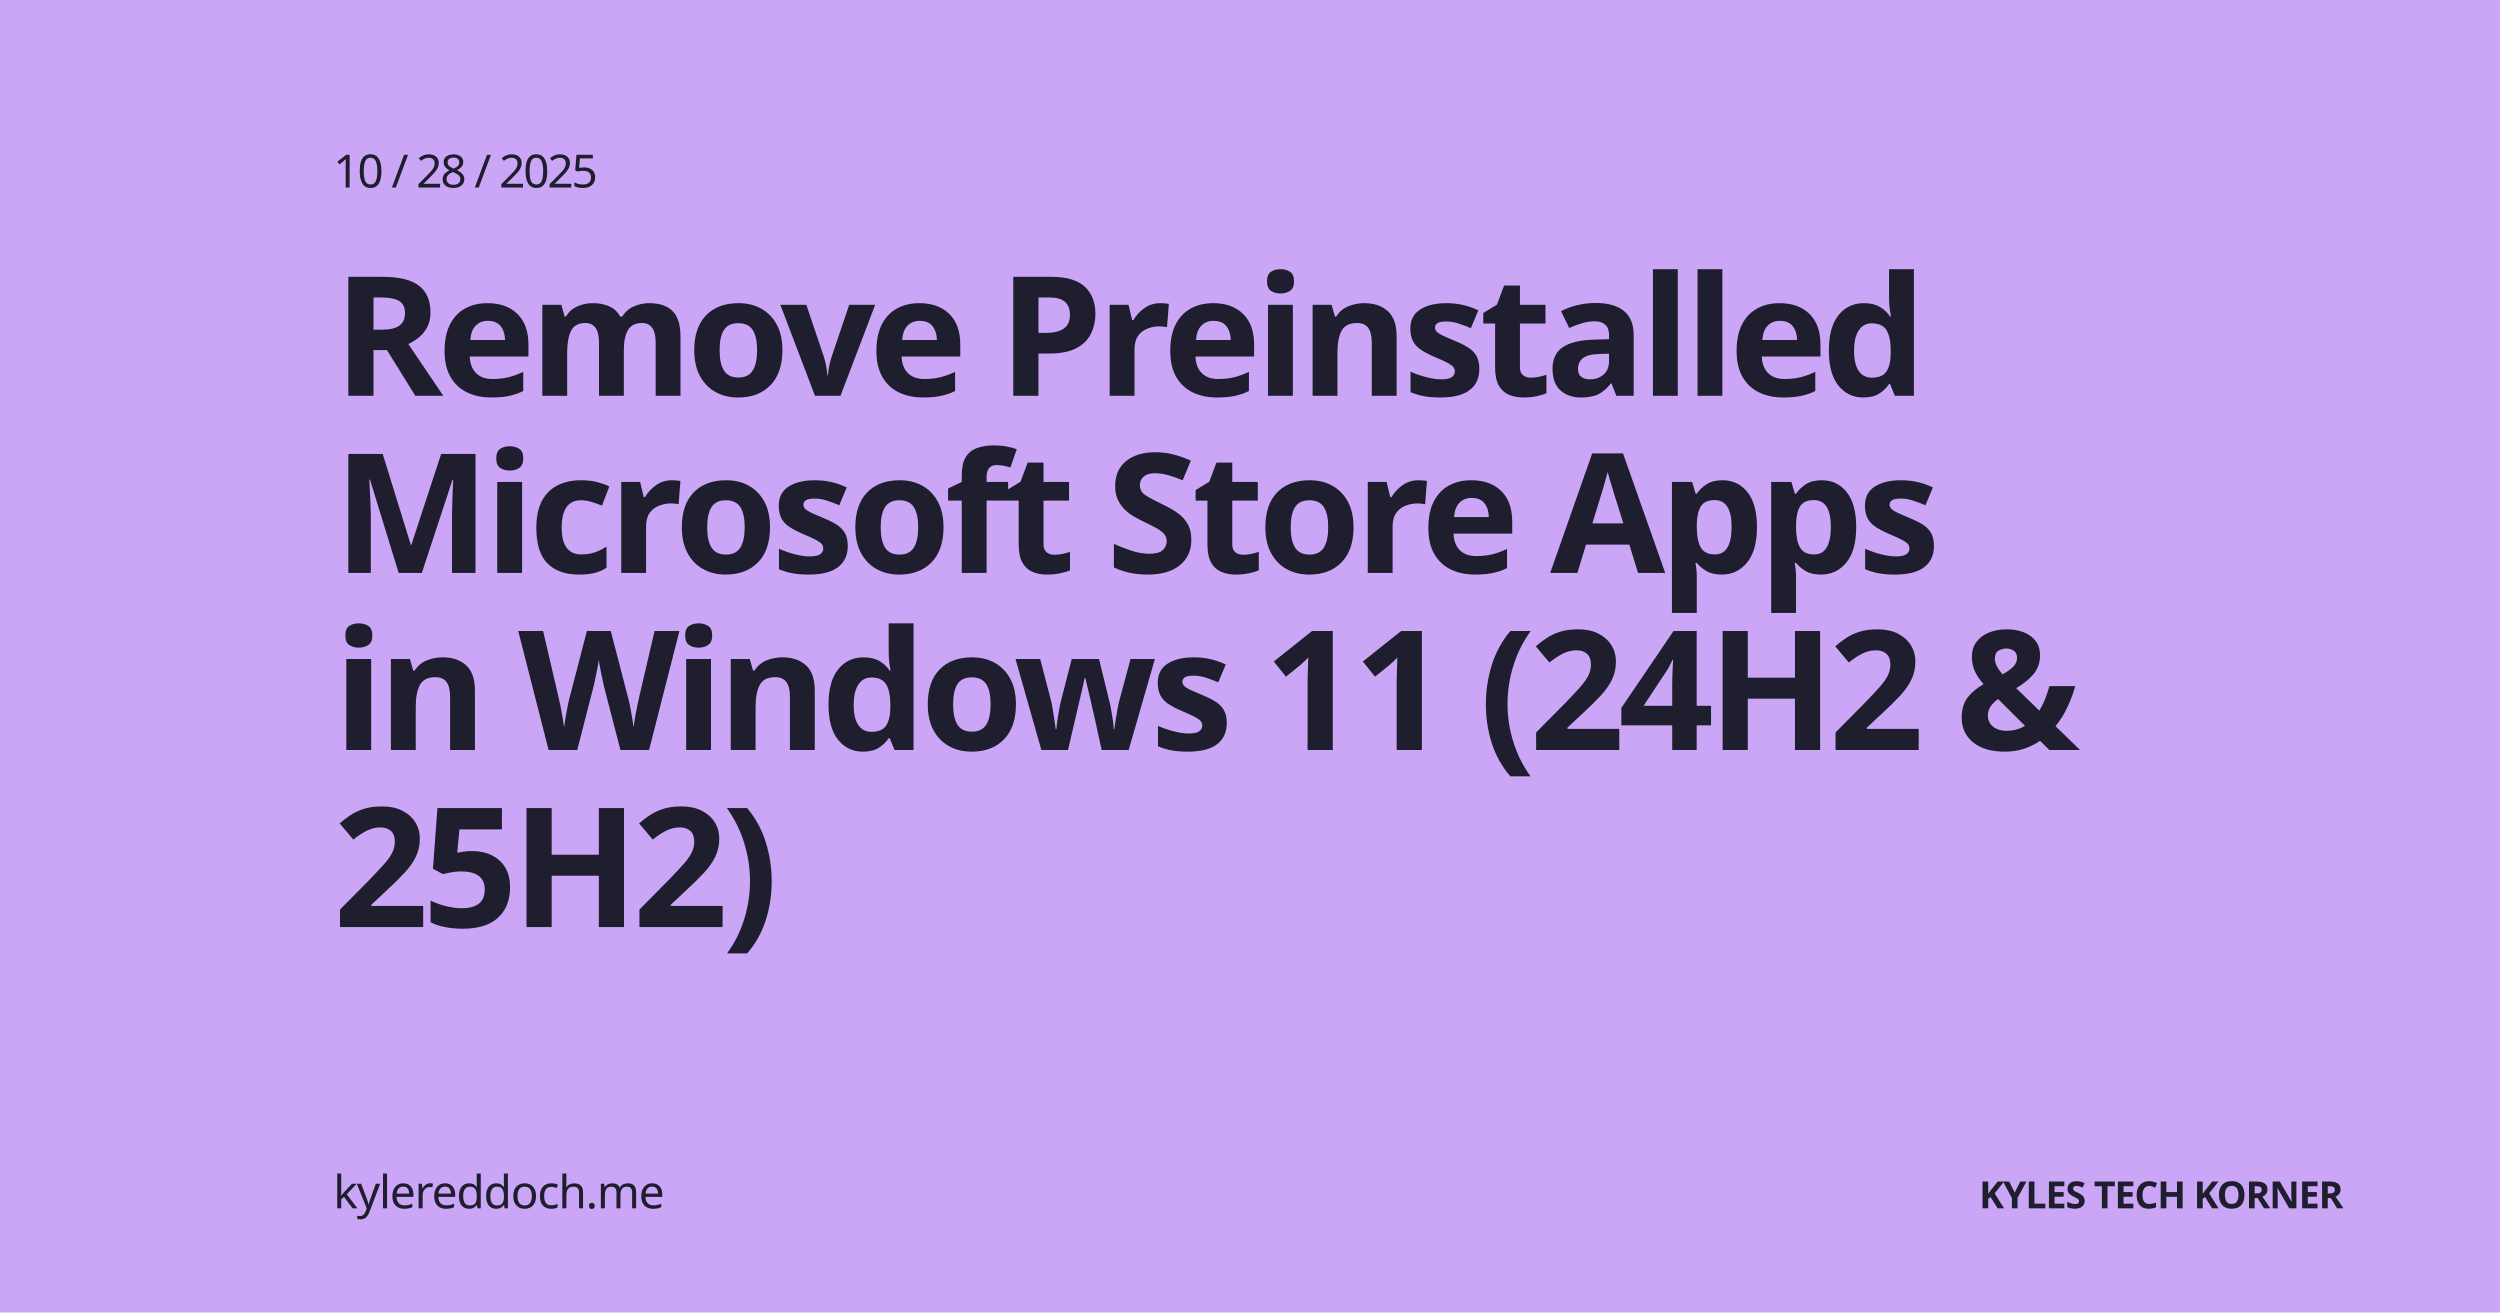
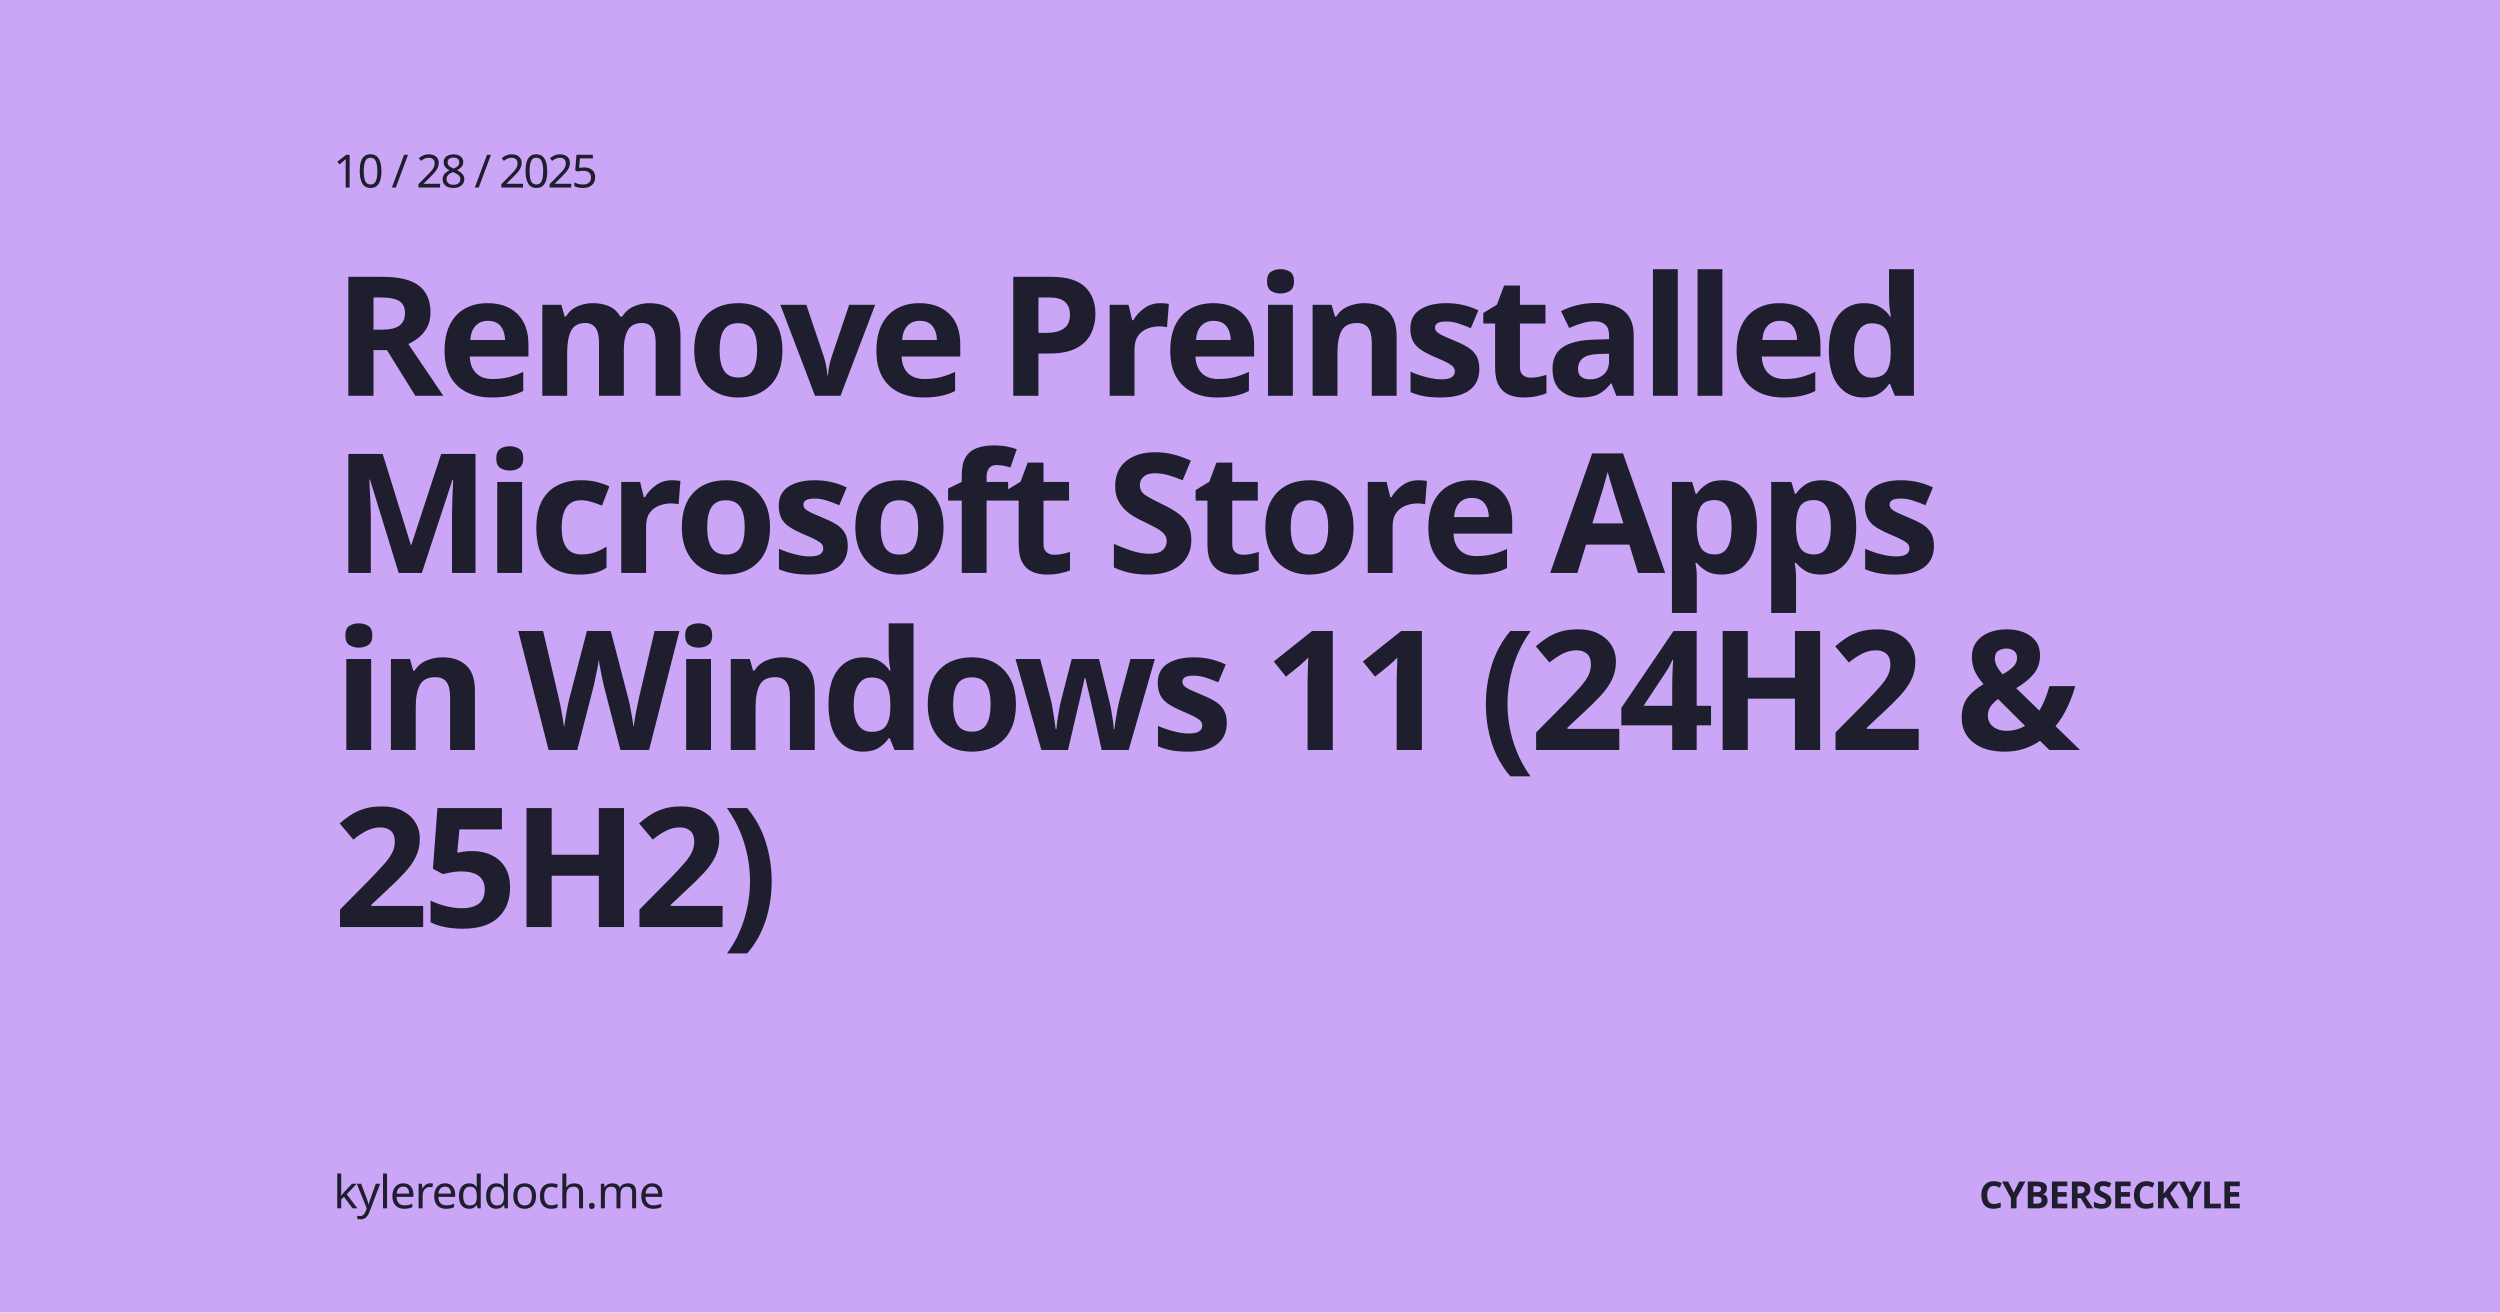
<svg xmlns="http://www.w3.org/2000/svg" width="1200" height="630" viewBox="0 0 1200 630" version="1.1">
  <rect id="bg" width="100%" height="100%" opacity="1" fill="#cba6f7" />
  <text font-family="'Atkinson Hyperlegible', Ubuntu, sans-serif" font-size="22" font-weight="500" fill="#1e1e2e" letter-spacing="-1">
    <tspan x="160" y="90">
      10 / 28 / 2025
    </tspan>
  </text>
  <text id="text" font-family="'Red Hat Display', Ubuntu, sans-serif" font-size="80" font-weight="900" fill="#1e1e2e" letter-spacing="-3">
    <tspan x="160" y="190"> Remove Preinstalled </tspan>
    <tspan x="160" y="275"> Microsoft Store Apps </tspan>
    <tspan x="160" y="360"> in Windows 11 (24H2 &amp; </tspan>
    <tspan x="160" y="445"> 25H2) </tspan>
  </text>
  <text font-family="'Atkinson Hyperlegible', Ubuntu, sans-serif" font-size="22" font-weight="500" fill="#1e1e2e" letter-spacing="-0.5">
    <tspan x="160" y="580">kylereddoch.me</tspan>
  </text>
  <text font-family="'Red Hat Display', Ubuntu, sans-serif" font-size="18" font-weight="950" fill="#1e1e2e" letter-spacing="-0.5">
-     <tspan x="950" y="580">KYLES TECH KORNER</tspan>
+     <tspan x="950" y="580">CYBERSECKYLE</tspan>
  </text>
</svg>
